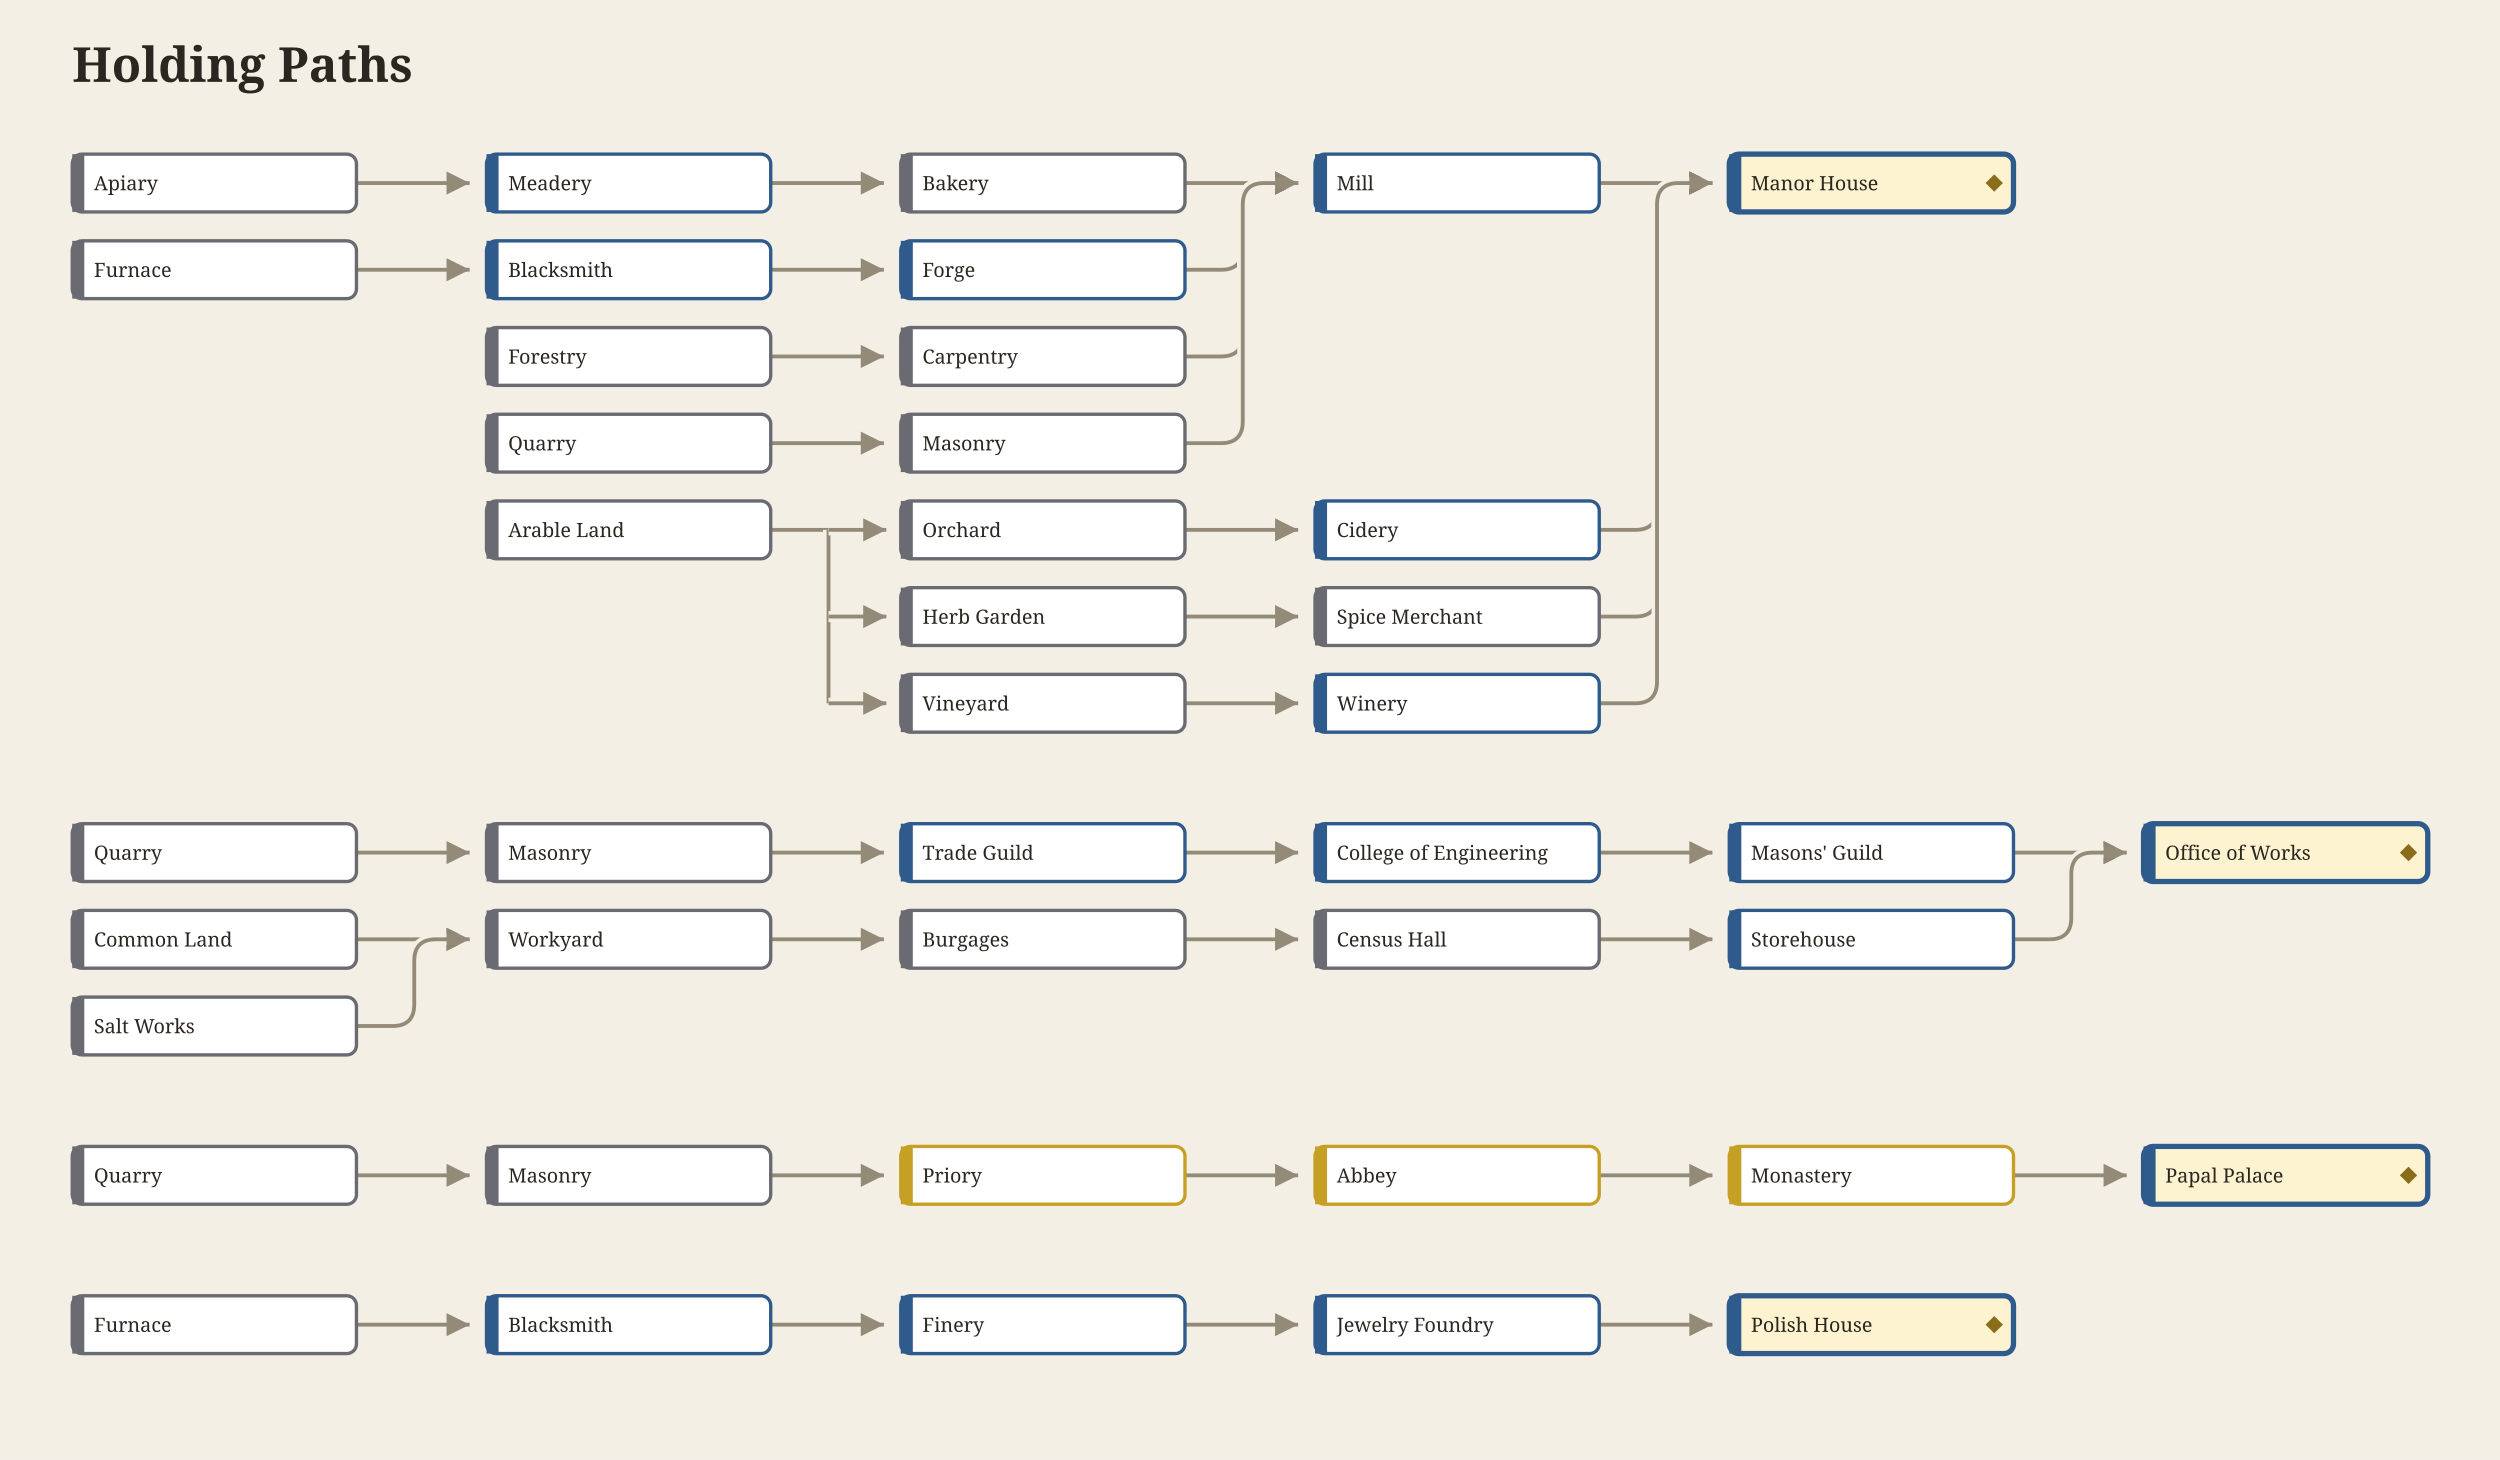
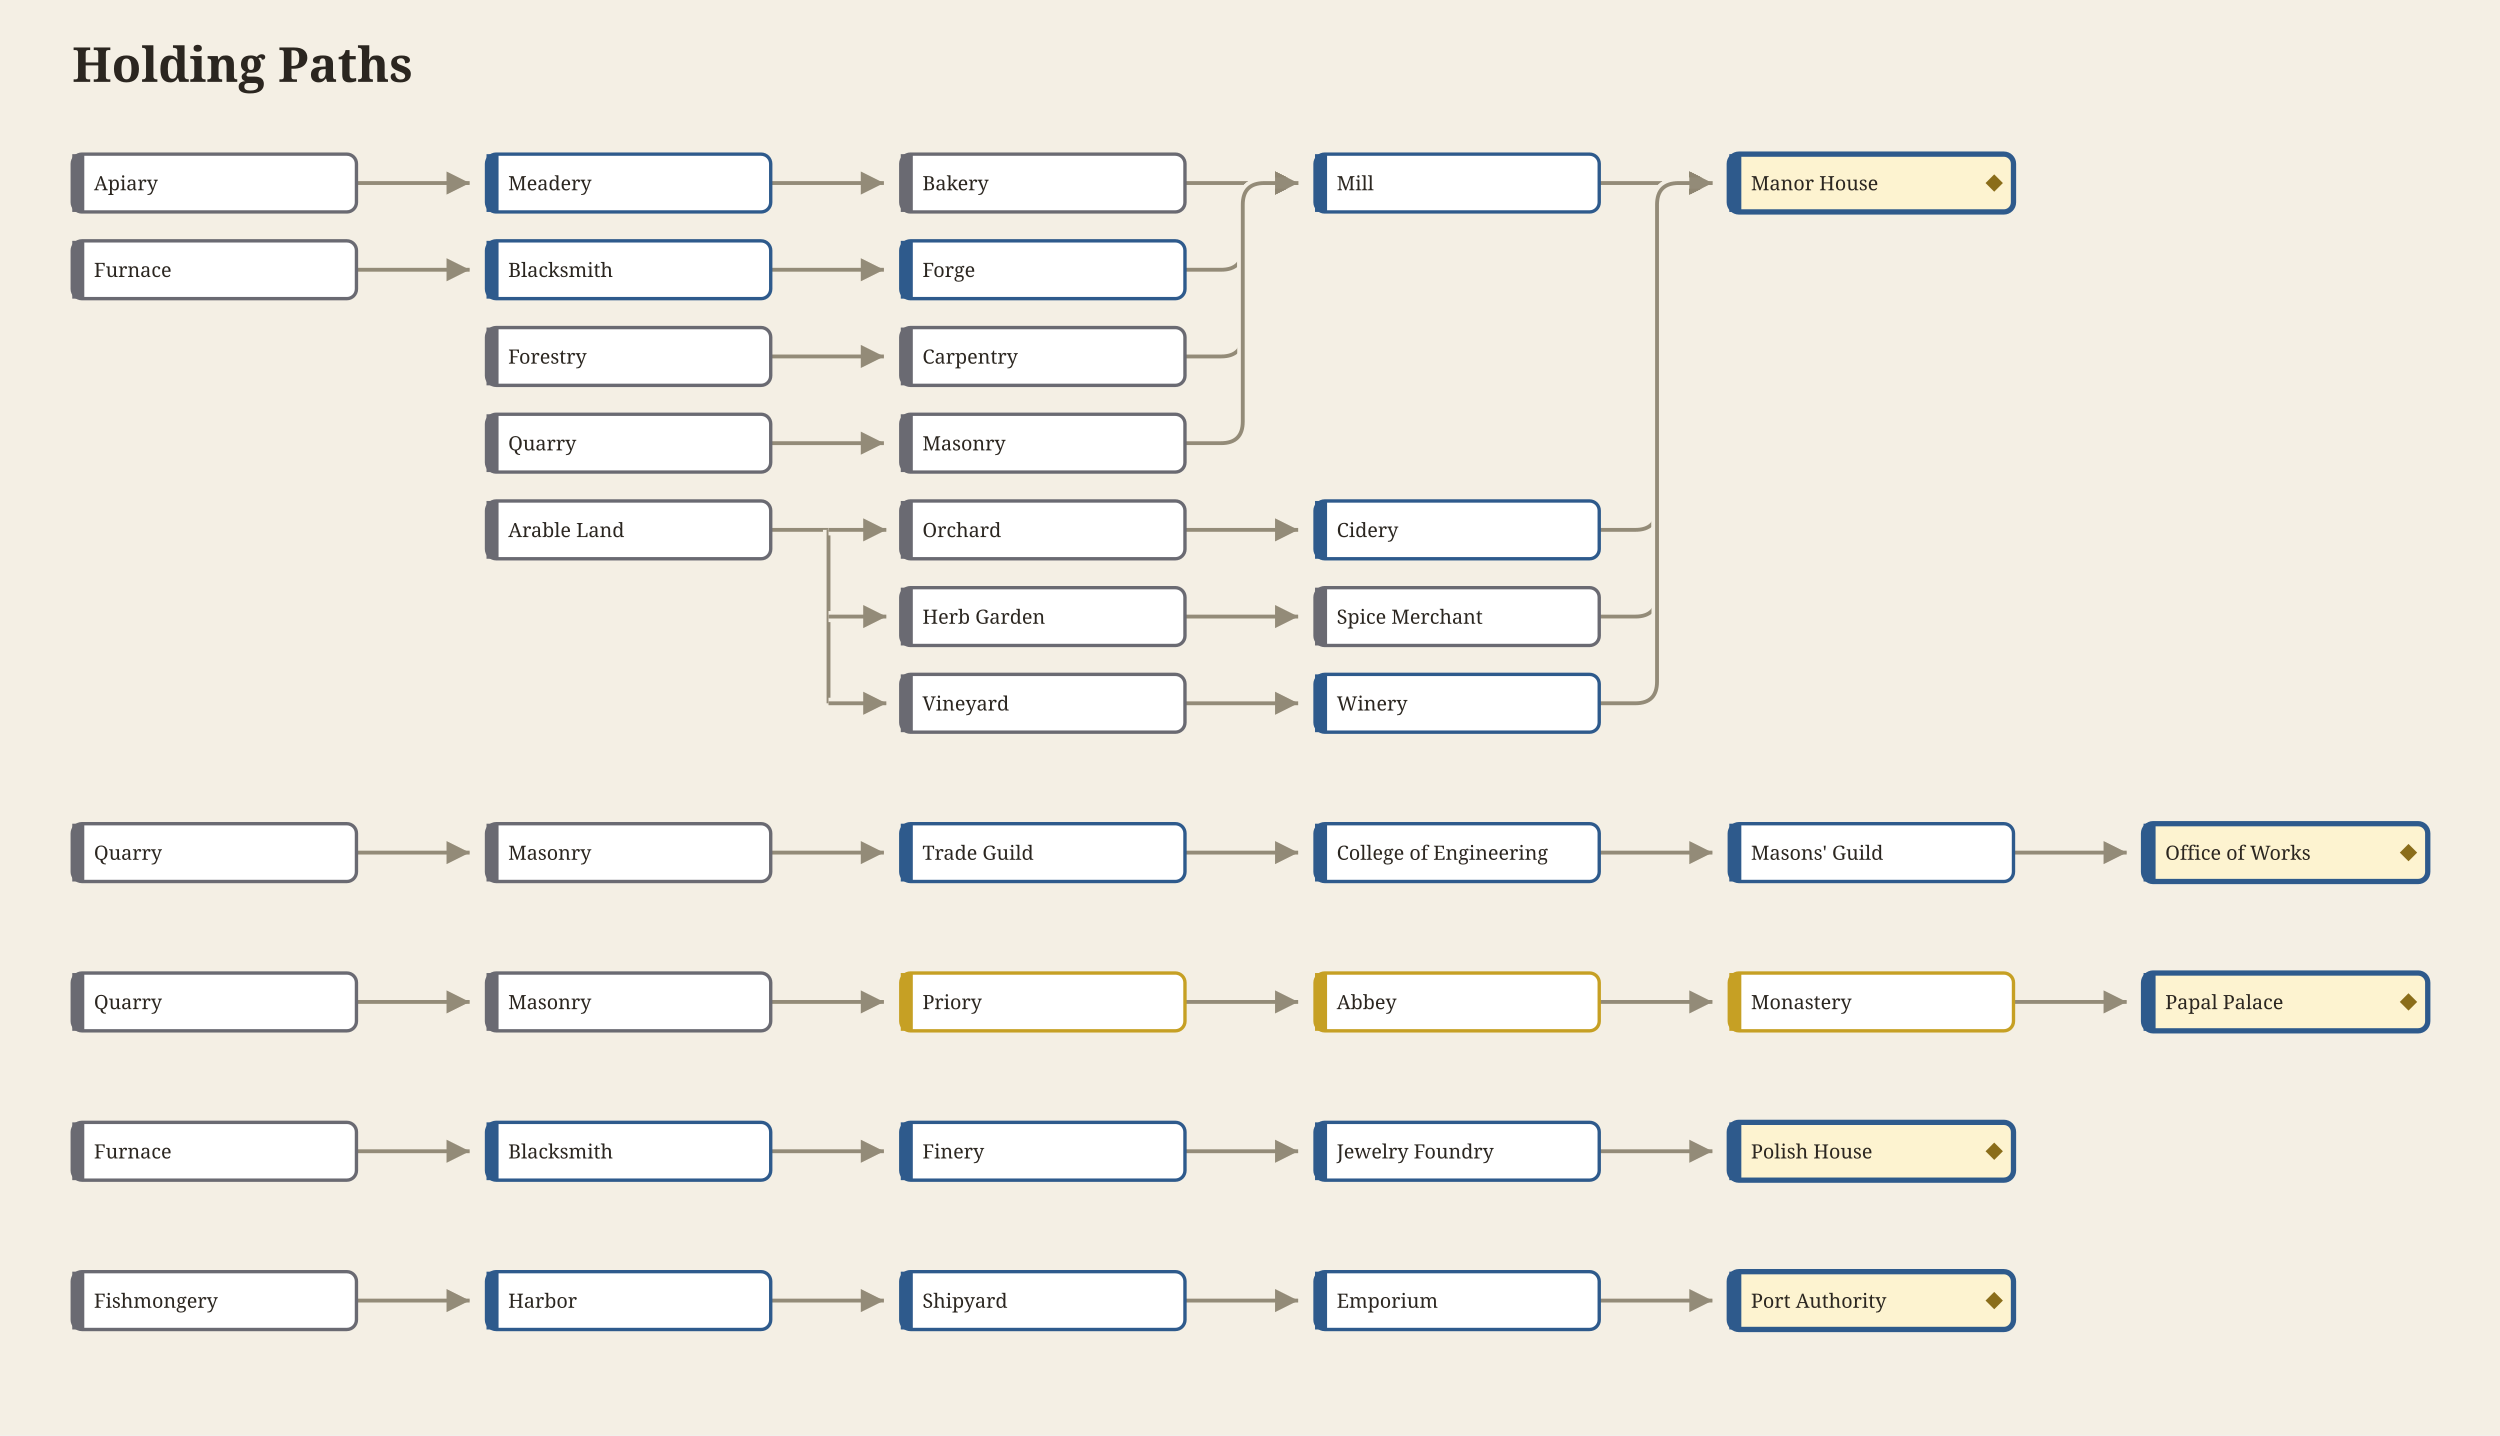
- <svg xmlns="http://www.w3.org/2000/svg" width="1038" height="606" viewBox="0 0 1038 606" font-family="Georgia, serif">
-   <rect width="1038" height="606" fill="#f4efe4" />
+ <svg xmlns="http://www.w3.org/2000/svg" width="1038" height="596" viewBox="0 0 1038 596" font-family="Georgia, serif">
+   <rect width="1038" height="596" fill="#f4efe4" />
  <defs>
    <marker id="arw-2E5A8C" markerWidth="7" markerHeight="7" refX="6" refY="3" orient="auto">
      <path d="M0,0 L6,3 L0,6 Z" fill="#2E5A8C" />
    </marker>
    <marker id="arw-9E2B25" markerWidth="7" markerHeight="7" refX="6" refY="3" orient="auto">
      <path d="M0,0 L6,3 L0,6 Z" fill="#9E2B25" />
    </marker>
    <marker id="arw-1c9c8c" markerWidth="7" markerHeight="7" refX="6" refY="3" orient="auto">
      <path d="M0,0 L6,3 L0,6 Z" fill="#1c9c8c" />
    </marker>
    <marker id="arw-C6A024" markerWidth="7" markerHeight="7" refX="6" refY="3" orient="auto">
      <path d="M0,0 L6,3 L0,6 Z" fill="#C6A024" />
    </marker>
    <marker id="arw-6A3D8F" markerWidth="7" markerHeight="7" refX="6" refY="3" orient="auto">
      <path d="M0,0 L6,3 L0,6 Z" fill="#6A3D8F" />
    </marker>
    <marker id="arw-CC6A1A" markerWidth="7" markerHeight="7" refX="6" refY="3" orient="auto">
      <path d="M0,0 L6,3 L0,6 Z" fill="#CC6A1A" />
    </marker>
    <marker id="arw-3a7d3a" markerWidth="7" markerHeight="7" refX="6" refY="3" orient="auto">
      <path d="M0,0 L6,3 L0,6 Z" fill="#3a7d3a" />
    </marker>
    <marker id="arw-b5347a" markerWidth="7" markerHeight="7" refX="6" refY="3" orient="auto">
      <path d="M0,0 L6,3 L0,6 Z" fill="#b5347a" />
    </marker>
    <marker id="arw-2b6f9e" markerWidth="7" markerHeight="7" refX="6" refY="3" orient="auto">
      <path d="M0,0 L6,3 L0,6 Z" fill="#2b6f9e" />
    </marker>
    <marker id="arw-8a6d1a" markerWidth="7" markerHeight="7" refX="6" refY="3" orient="auto">
      <path d="M0,0 L6,3 L0,6 Z" fill="#8a6d1a" />
    </marker>
    <marker id="arw-5f5647" markerWidth="7" markerHeight="7" refX="6" refY="3" orient="auto">
      <path d="M0,0 L6,3 L0,6 Z" fill="#5f5647" />
    </marker>
    <marker id="arw-7a2ea0" markerWidth="7" markerHeight="7" refX="6" refY="3" orient="auto">
      <path d="M0,0 L6,3 L0,6 Z" fill="#7a2ea0" />
    </marker>
    <marker id="arw-0f8a7e" markerWidth="7" markerHeight="7" refX="6" refY="3" orient="auto">
      <path d="M0,0 L6,3 L0,6 Z" fill="#0f8a7e" />
    </marker>
    <marker id="arw-a83232" markerWidth="7" markerHeight="7" refX="6" refY="3" orient="auto">
      <path d="M0,0 L6,3 L0,6 Z" fill="#a83232" />
    </marker>
    <marker id="arw-8f8672" markerWidth="7" markerHeight="7" refX="6" refY="3" orient="auto">
      <path d="M0,0 L6,3 L0,6 Z" fill="#8f8672" />
    </marker>
  </defs>
  <text x="30" y="34" font-size="20" font-weight="bold" fill="#2b2620">Holding Paths</text>
  <path d="M148,76 L195,76" fill="none" stroke="#f4efe4" stroke-width="4.6" opacity="1" />
  <path d="M148,76 L195,76" fill="none" stroke="#8f8672" stroke-width="1.6" opacity="0.95" marker-end="url(#arw-8f8672)" />
  <path d="M148,112 L195,112" fill="none" stroke="#f4efe4" stroke-width="4.6" opacity="1" />
  <path d="M148,112 L195,112" fill="none" stroke="#8f8672" stroke-width="1.6" opacity="0.95" marker-end="url(#arw-8f8672)" />
  <path d="M320,76 L367,76" fill="none" stroke="#f4efe4" stroke-width="4.6" opacity="1" />
  <path d="M320,76 L367,76" fill="none" stroke="#8f8672" stroke-width="1.6" opacity="0.95" marker-end="url(#arw-8f8672)" />
  <path d="M320,112 L367,112" fill="none" stroke="#f4efe4" stroke-width="4.6" opacity="1" />
  <path d="M320,112 L367,112" fill="none" stroke="#8f8672" stroke-width="1.6" opacity="0.95" marker-end="url(#arw-8f8672)" />
  <path d="M320,148 L367,148" fill="none" stroke="#f4efe4" stroke-width="4.6" opacity="1" />
  <path d="M320,148 L367,148" fill="none" stroke="#8f8672" stroke-width="1.6" opacity="0.95" marker-end="url(#arw-8f8672)" />
  <path d="M320,184 L367,184" fill="none" stroke="#f4efe4" stroke-width="4.6" opacity="1" />
  <path d="M320,184 L367,184" fill="none" stroke="#8f8672" stroke-width="1.6" opacity="0.95" marker-end="url(#arw-8f8672)" />
  <path d="M320,220 L344,220" fill="none" stroke="#f4efe4" stroke-width="4.6" opacity="1" />
  <path d="M320,220 L344,220" fill="none" stroke="#8f8672" stroke-width="1.6" opacity="0.95" />
  <path d="M344,220 L344,292" fill="none" stroke="#f4efe4" stroke-width="4.6" opacity="1" />
  <path d="M344,220 L344,292" fill="none" stroke="#8f8672" stroke-width="1.6" opacity="0.95" />
  <path d="M344,256 L368,256" fill="none" stroke="#f4efe4" stroke-width="4.6" opacity="1" />
  <path d="M344,256 L368,256" fill="none" stroke="#8f8672" stroke-width="1.6" opacity="0.95" marker-end="url(#arw-8f8672)" />
  <path d="M344,292 L368,292" fill="none" stroke="#f4efe4" stroke-width="4.6" opacity="1" />
  <path d="M344,292 L368,292" fill="none" stroke="#8f8672" stroke-width="1.6" opacity="0.95" marker-end="url(#arw-8f8672)" />
  <path d="M344,220 L368,220" fill="none" stroke="#f4efe4" stroke-width="4.6" opacity="1" />
  <path d="M344,220 L368,220" fill="none" stroke="#8f8672" stroke-width="1.6" opacity="0.95" marker-end="url(#arw-8f8672)" />
  <path d="M492,76 L539,76" fill="none" stroke="#f4efe4" stroke-width="4.6" opacity="1" />
  <path d="M492,76 L539,76" fill="none" stroke="#8f8672" stroke-width="1.6" opacity="0.95" marker-end="url(#arw-8f8672)" />
  <path d="M492,112 L507,112 Q516,112 516,103 L516,85 Q516,76 525,76 L539,76" fill="none" stroke="#f4efe4" stroke-width="4.6" opacity="1" />
  <path d="M492,112 L507,112 Q516,112 516,103 L516,85 Q516,76 525,76 L539,76" fill="none" stroke="#8f8672" stroke-width="1.6" opacity="0.95" marker-end="url(#arw-8f8672)" />
  <path d="M492,148 L507,148 Q516,148 516,139 L516,85 Q516,76 525,76 L539,76" fill="none" stroke="#f4efe4" stroke-width="4.6" opacity="1" />
  <path d="M492,148 L507,148 Q516,148 516,139 L516,85 Q516,76 525,76 L539,76" fill="none" stroke="#8f8672" stroke-width="1.6" opacity="0.95" marker-end="url(#arw-8f8672)" />
  <path d="M492,184 L507,184 Q516,184 516,175 L516,85 Q516,76 525,76 L539,76" fill="none" stroke="#f4efe4" stroke-width="4.6" opacity="1" />
  <path d="M492,184 L507,184 Q516,184 516,175 L516,85 Q516,76 525,76 L539,76" fill="none" stroke="#8f8672" stroke-width="1.6" opacity="0.95" marker-end="url(#arw-8f8672)" />
  <path d="M492,220 L539,220" fill="none" stroke="#f4efe4" stroke-width="4.6" opacity="1" />
  <path d="M492,220 L539,220" fill="none" stroke="#8f8672" stroke-width="1.6" opacity="0.95" marker-end="url(#arw-8f8672)" />
  <path d="M492,256 L539,256" fill="none" stroke="#f4efe4" stroke-width="4.6" opacity="1" />
  <path d="M492,256 L539,256" fill="none" stroke="#8f8672" stroke-width="1.6" opacity="0.95" marker-end="url(#arw-8f8672)" />
  <path d="M492,292 L539,292" fill="none" stroke="#f4efe4" stroke-width="4.6" opacity="1" />
  <path d="M492,292 L539,292" fill="none" stroke="#8f8672" stroke-width="1.6" opacity="0.95" marker-end="url(#arw-8f8672)" />
  <path d="M664,76 L711,76" fill="none" stroke="#f4efe4" stroke-width="4.6" opacity="1" />
  <path d="M664,76 L711,76" fill="none" stroke="#8f8672" stroke-width="1.6" opacity="0.95" marker-end="url(#arw-8f8672)" />
  <path d="M664,220 L679,220 Q688,220 688,211 L688,85 Q688,76 697,76 L711,76" fill="none" stroke="#f4efe4" stroke-width="4.6" opacity="1" />
  <path d="M664,220 L679,220 Q688,220 688,211 L688,85 Q688,76 697,76 L711,76" fill="none" stroke="#8f8672" stroke-width="1.6" opacity="0.95" marker-end="url(#arw-8f8672)" />
  <path d="M664,256 L679,256 Q688,256 688,247 L688,85 Q688,76 697,76 L711,76" fill="none" stroke="#f4efe4" stroke-width="4.6" opacity="1" />
  <path d="M664,256 L679,256 Q688,256 688,247 L688,85 Q688,76 697,76 L711,76" fill="none" stroke="#8f8672" stroke-width="1.6" opacity="0.95" marker-end="url(#arw-8f8672)" />
  <path d="M664,292 L679,292 Q688,292 688,283 L688,85 Q688,76 697,76 L711,76" fill="none" stroke="#f4efe4" stroke-width="4.6" opacity="1" />
  <path d="M664,292 L679,292 Q688,292 688,283 L688,85 Q688,76 697,76 L711,76" fill="none" stroke="#8f8672" stroke-width="1.6" opacity="0.95" marker-end="url(#arw-8f8672)" />
  <rect x="30" y="64" width="118" height="24" rx="4" fill="#ffffff" stroke="#6a6a72" stroke-width="1.4" />
  <rect x="30" y="64" width="5" height="24" fill="#6a6a72" />
  <text x="39" y="79" font-size="8.2" fill="#2b2620">Apiary</text>
  <rect x="30" y="100" width="118" height="24" rx="4" fill="#ffffff" stroke="#6a6a72" stroke-width="1.4" />
  <rect x="30" y="100" width="5" height="24" fill="#6a6a72" />
  <text x="39" y="115" font-size="8.2" fill="#2b2620">Furnace</text>
  <rect x="202" y="64" width="118" height="24" rx="4" fill="#ffffff" stroke="#2E5A8C" stroke-width="1.4" />
  <rect x="202" y="64" width="5" height="24" fill="#2E5A8C" />
  <text x="211" y="79" font-size="8.2" fill="#2b2620">Meadery</text>
  <rect x="202" y="100" width="118" height="24" rx="4" fill="#ffffff" stroke="#2E5A8C" stroke-width="1.4" />
  <rect x="202" y="100" width="5" height="24" fill="#2E5A8C" />
  <text x="211" y="115" font-size="8.2" fill="#2b2620">Blacksmith</text>
  <rect x="202" y="136" width="118" height="24" rx="4" fill="#ffffff" stroke="#6a6a72" stroke-width="1.4" />
  <rect x="202" y="136" width="5" height="24" fill="#6a6a72" />
  <text x="211" y="151" font-size="8.2" fill="#2b2620">Forestry</text>
  <rect x="202" y="172" width="118" height="24" rx="4" fill="#ffffff" stroke="#6a6a72" stroke-width="1.4" />
  <rect x="202" y="172" width="5" height="24" fill="#6a6a72" />
  <text x="211" y="187" font-size="8.2" fill="#2b2620">Quarry</text>
  <rect x="202" y="208" width="118" height="24" rx="4" fill="#ffffff" stroke="#6a6a72" stroke-width="1.4" />
  <rect x="202" y="208" width="5" height="24" fill="#6a6a72" />
  <text x="211" y="223" font-size="8.2" fill="#2b2620">Arable Land</text>
  <rect x="374" y="64" width="118" height="24" rx="4" fill="#ffffff" stroke="#6a6a72" stroke-width="1.4" />
  <rect x="374" y="64" width="5" height="24" fill="#6a6a72" />
  <text x="383" y="79" font-size="8.2" fill="#2b2620">Bakery</text>
  <rect x="374" y="100" width="118" height="24" rx="4" fill="#ffffff" stroke="#2E5A8C" stroke-width="1.4" />
  <rect x="374" y="100" width="5" height="24" fill="#2E5A8C" />
  <text x="383" y="115" font-size="8.2" fill="#2b2620">Forge</text>
  <rect x="374" y="136" width="118" height="24" rx="4" fill="#ffffff" stroke="#6a6a72" stroke-width="1.4" />
  <rect x="374" y="136" width="5" height="24" fill="#6a6a72" />
  <text x="383" y="151" font-size="8.2" fill="#2b2620">Carpentry</text>
  <rect x="374" y="172" width="118" height="24" rx="4" fill="#ffffff" stroke="#6a6a72" stroke-width="1.4" />
  <rect x="374" y="172" width="5" height="24" fill="#6a6a72" />
  <text x="383" y="187" font-size="8.2" fill="#2b2620">Masonry</text>
  <rect x="374" y="208" width="118" height="24" rx="4" fill="#ffffff" stroke="#6a6a72" stroke-width="1.4" />
  <rect x="374" y="208" width="5" height="24" fill="#6a6a72" />
  <text x="383" y="223" font-size="8.2" fill="#2b2620">Orchard</text>
  <rect x="374" y="244" width="118" height="24" rx="4" fill="#ffffff" stroke="#6a6a72" stroke-width="1.4" />
  <rect x="374" y="244" width="5" height="24" fill="#6a6a72" />
  <text x="383" y="259" font-size="8.2" fill="#2b2620">Herb Garden</text>
  <rect x="374" y="280" width="118" height="24" rx="4" fill="#ffffff" stroke="#6a6a72" stroke-width="1.4" />
  <rect x="374" y="280" width="5" height="24" fill="#6a6a72" />
  <text x="383" y="295" font-size="8.2" fill="#2b2620">Vineyard</text>
  <rect x="546" y="64" width="118" height="24" rx="4" fill="#ffffff" stroke="#2E5A8C" stroke-width="1.4" />
  <rect x="546" y="64" width="5" height="24" fill="#2E5A8C" />
  <text x="555" y="79" font-size="8.2" fill="#2b2620">Mill</text>
  <rect x="546" y="208" width="118" height="24" rx="4" fill="#ffffff" stroke="#2E5A8C" stroke-width="1.4" />
  <rect x="546" y="208" width="5" height="24" fill="#2E5A8C" />
  <text x="555" y="223" font-size="8.2" fill="#2b2620">Cidery</text>
  <rect x="546" y="244" width="118" height="24" rx="4" fill="#ffffff" stroke="#6a6a72" stroke-width="1.4" />
  <rect x="546" y="244" width="5" height="24" fill="#6a6a72" />
  <text x="555" y="259" font-size="8.2" fill="#2b2620">Spice Merchant</text>
  <rect x="546" y="280" width="118" height="24" rx="4" fill="#ffffff" stroke="#2E5A8C" stroke-width="1.4" />
  <rect x="546" y="280" width="5" height="24" fill="#2E5A8C" />
  <text x="555" y="295" font-size="8.2" fill="#2b2620">Winery</text>
  <rect x="718" y="64" width="118" height="24" rx="4" fill="#fdf3d0" stroke="#2E5A8C" stroke-width="2.2" />
  <rect x="718" y="64" width="5" height="24" fill="#2E5A8C" />
  <text x="727" y="79" font-size="8.2" fill="#2b2620">Manor House</text>
  <polygon points="828.0,72.4 831.6,76.0 828.0,79.6 824.4,76.0" fill="#8a6d1a" />
  <path d="M148,354 L195,354" fill="none" stroke="#f4efe4" stroke-width="4.6" opacity="1" />
  <path d="M148,354 L195,354" fill="none" stroke="#8f8672" stroke-width="1.6" opacity="0.95" marker-end="url(#arw-8f8672)" />
-   <path d="M148,390 L195,390" fill="none" stroke="#f4efe4" stroke-width="4.6" opacity="1" />
-   <path d="M148,390 L195,390" fill="none" stroke="#8f8672" stroke-width="1.6" opacity="0.95" marker-end="url(#arw-8f8672)" />
-   <path d="M148,426 L163,426 Q172,426 172,417 L172,399 Q172,390 181,390 L195,390" fill="none" stroke="#f4efe4" stroke-width="4.6" opacity="1" />
-   <path d="M148,426 L163,426 Q172,426 172,417 L172,399 Q172,390 181,390 L195,390" fill="none" stroke="#8f8672" stroke-width="1.6" opacity="0.95" marker-end="url(#arw-8f8672)" />
  <path d="M320,354 L367,354" fill="none" stroke="#f4efe4" stroke-width="4.6" opacity="1" />
  <path d="M320,354 L367,354" fill="none" stroke="#8f8672" stroke-width="1.6" opacity="0.95" marker-end="url(#arw-8f8672)" />
-   <path d="M320,390 L367,390" fill="none" stroke="#f4efe4" stroke-width="4.6" opacity="1" />
-   <path d="M320,390 L367,390" fill="none" stroke="#8f8672" stroke-width="1.6" opacity="0.95" marker-end="url(#arw-8f8672)" />
  <path d="M492,354 L539,354" fill="none" stroke="#f4efe4" stroke-width="4.6" opacity="1" />
  <path d="M492,354 L539,354" fill="none" stroke="#8f8672" stroke-width="1.6" opacity="0.95" marker-end="url(#arw-8f8672)" />
-   <path d="M492,390 L539,390" fill="none" stroke="#f4efe4" stroke-width="4.6" opacity="1" />
-   <path d="M492,390 L539,390" fill="none" stroke="#8f8672" stroke-width="1.6" opacity="0.95" marker-end="url(#arw-8f8672)" />
  <path d="M664,354 L711,354" fill="none" stroke="#f4efe4" stroke-width="4.6" opacity="1" />
  <path d="M664,354 L711,354" fill="none" stroke="#8f8672" stroke-width="1.6" opacity="0.95" marker-end="url(#arw-8f8672)" />
-   <path d="M664,390 L711,390" fill="none" stroke="#f4efe4" stroke-width="4.6" opacity="1" />
-   <path d="M664,390 L711,390" fill="none" stroke="#8f8672" stroke-width="1.6" opacity="0.95" marker-end="url(#arw-8f8672)" />
  <path d="M836,354 L883,354" fill="none" stroke="#f4efe4" stroke-width="4.6" opacity="1" />
  <path d="M836,354 L883,354" fill="none" stroke="#8f8672" stroke-width="1.6" opacity="0.95" marker-end="url(#arw-8f8672)" />
-   <path d="M836,390 L851,390 Q860,390 860,381 L860,363 Q860,354 869,354 L883,354" fill="none" stroke="#f4efe4" stroke-width="4.6" opacity="1" />
-   <path d="M836,390 L851,390 Q860,390 860,381 L860,363 Q860,354 869,354 L883,354" fill="none" stroke="#8f8672" stroke-width="1.6" opacity="0.95" marker-end="url(#arw-8f8672)" />
  <rect x="30" y="342" width="118" height="24" rx="4" fill="#ffffff" stroke="#6a6a72" stroke-width="1.4" />
  <rect x="30" y="342" width="5" height="24" fill="#6a6a72" />
  <text x="39" y="357" font-size="8.2" fill="#2b2620">Quarry</text>
-   <rect x="30" y="378" width="118" height="24" rx="4" fill="#ffffff" stroke="#6a6a72" stroke-width="1.4" />
-   <rect x="30" y="378" width="5" height="24" fill="#6a6a72" />
-   <text x="39" y="393" font-size="8.2" fill="#2b2620">Common Land</text>
-   <rect x="30" y="414" width="118" height="24" rx="4" fill="#ffffff" stroke="#6a6a72" stroke-width="1.4" />
-   <rect x="30" y="414" width="5" height="24" fill="#6a6a72" />
-   <text x="39" y="429" font-size="8.2" fill="#2b2620">Salt Works</text>
  <rect x="202" y="342" width="118" height="24" rx="4" fill="#ffffff" stroke="#6a6a72" stroke-width="1.4" />
  <rect x="202" y="342" width="5" height="24" fill="#6a6a72" />
  <text x="211" y="357" font-size="8.2" fill="#2b2620">Masonry</text>
-   <rect x="202" y="378" width="118" height="24" rx="4" fill="#ffffff" stroke="#6a6a72" stroke-width="1.4" />
-   <rect x="202" y="378" width="5" height="24" fill="#6a6a72" />
-   <text x="211" y="393" font-size="8.2" fill="#2b2620">Workyard</text>
  <rect x="374" y="342" width="118" height="24" rx="4" fill="#ffffff" stroke="#2E5A8C" stroke-width="1.4" />
  <rect x="374" y="342" width="5" height="24" fill="#2E5A8C" />
  <text x="383" y="357" font-size="8.2" fill="#2b2620">Trade Guild</text>
-   <rect x="374" y="378" width="118" height="24" rx="4" fill="#ffffff" stroke="#6a6a72" stroke-width="1.4" />
-   <rect x="374" y="378" width="5" height="24" fill="#6a6a72" />
-   <text x="383" y="393" font-size="8.2" fill="#2b2620">Burgages</text>
  <rect x="546" y="342" width="118" height="24" rx="4" fill="#ffffff" stroke="#2E5A8C" stroke-width="1.4" />
  <rect x="546" y="342" width="5" height="24" fill="#2E5A8C" />
  <text x="555" y="357" font-size="8.2" fill="#2b2620">College of Engineering</text>
-   <rect x="546" y="378" width="118" height="24" rx="4" fill="#ffffff" stroke="#6a6a72" stroke-width="1.4" />
-   <rect x="546" y="378" width="5" height="24" fill="#6a6a72" />
-   <text x="555" y="393" font-size="8.2" fill="#2b2620">Census Hall</text>
  <rect x="718" y="342" width="118" height="24" rx="4" fill="#ffffff" stroke="#2E5A8C" stroke-width="1.4" />
  <rect x="718" y="342" width="5" height="24" fill="#2E5A8C" />
  <text x="727" y="357" font-size="8.2" fill="#2b2620">Masons' Guild</text>
-   <rect x="718" y="378" width="118" height="24" rx="4" fill="#ffffff" stroke="#2E5A8C" stroke-width="1.4" />
-   <rect x="718" y="378" width="5" height="24" fill="#2E5A8C" />
-   <text x="727" y="393" font-size="8.2" fill="#2b2620">Storehouse</text>
  <rect x="890" y="342" width="118" height="24" rx="4" fill="#fdf3d0" stroke="#2E5A8C" stroke-width="2.2" />
  <rect x="890" y="342" width="5" height="24" fill="#2E5A8C" />
  <text x="899" y="357" font-size="8.2" fill="#2b2620">Office of Works</text>
  <polygon points="1000.0,350.4 1003.6,354.0 1000.0,357.6 996.4,354.0" fill="#8a6d1a" />
-   <path d="M148,488 L195,488" fill="none" stroke="#f4efe4" stroke-width="4.6" opacity="1" />
-   <path d="M148,488 L195,488" fill="none" stroke="#8f8672" stroke-width="1.6" opacity="0.95" marker-end="url(#arw-8f8672)" />
-   <path d="M320,488 L367,488" fill="none" stroke="#f4efe4" stroke-width="4.6" opacity="1" />
-   <path d="M320,488 L367,488" fill="none" stroke="#8f8672" stroke-width="1.6" opacity="0.95" marker-end="url(#arw-8f8672)" />
-   <path d="M492,488 L539,488" fill="none" stroke="#f4efe4" stroke-width="4.6" opacity="1" />
-   <path d="M492,488 L539,488" fill="none" stroke="#8f8672" stroke-width="1.6" opacity="0.95" marker-end="url(#arw-8f8672)" />
-   <path d="M664,488 L711,488" fill="none" stroke="#f4efe4" stroke-width="4.6" opacity="1" />
-   <path d="M664,488 L711,488" fill="none" stroke="#8f8672" stroke-width="1.6" opacity="0.95" marker-end="url(#arw-8f8672)" />
-   <path d="M836,488 L883,488" fill="none" stroke="#f4efe4" stroke-width="4.6" opacity="1" />
-   <path d="M836,488 L883,488" fill="none" stroke="#8f8672" stroke-width="1.6" opacity="0.95" marker-end="url(#arw-8f8672)" />
-   <rect x="30" y="476" width="118" height="24" rx="4" fill="#ffffff" stroke="#6a6a72" stroke-width="1.4" />
-   <rect x="30" y="476" width="5" height="24" fill="#6a6a72" />
-   <text x="39" y="491" font-size="8.2" fill="#2b2620">Quarry</text>
-   <rect x="202" y="476" width="118" height="24" rx="4" fill="#ffffff" stroke="#6a6a72" stroke-width="1.4" />
-   <rect x="202" y="476" width="5" height="24" fill="#6a6a72" />
-   <text x="211" y="491" font-size="8.2" fill="#2b2620">Masonry</text>
-   <rect x="374" y="476" width="118" height="24" rx="4" fill="#ffffff" stroke="#C6A024" stroke-width="1.4" />
-   <rect x="374" y="476" width="5" height="24" fill="#C6A024" />
-   <text x="383" y="491" font-size="8.2" fill="#2b2620">Priory</text>
-   <rect x="546" y="476" width="118" height="24" rx="4" fill="#ffffff" stroke="#C6A024" stroke-width="1.4" />
-   <rect x="546" y="476" width="5" height="24" fill="#C6A024" />
-   <text x="555" y="491" font-size="8.2" fill="#2b2620">Abbey</text>
-   <rect x="718" y="476" width="118" height="24" rx="4" fill="#ffffff" stroke="#C6A024" stroke-width="1.4" />
-   <rect x="718" y="476" width="5" height="24" fill="#C6A024" />
-   <text x="727" y="491" font-size="8.2" fill="#2b2620">Monastery</text>
-   <rect x="890" y="476" width="118" height="24" rx="4" fill="#fdf3d0" stroke="#2E5A8C" stroke-width="2.2" />
-   <rect x="890" y="476" width="5" height="24" fill="#2E5A8C" />
-   <text x="899" y="491" font-size="8.2" fill="#2b2620">Papal Palace</text>
-   <polygon points="1000.0,484.4 1003.6,488.0 1000.0,491.6 996.4,488.0" fill="#8a6d1a" />
-   <path d="M148,550 L195,550" fill="none" stroke="#f4efe4" stroke-width="4.6" opacity="1" />
-   <path d="M148,550 L195,550" fill="none" stroke="#8f8672" stroke-width="1.6" opacity="0.95" marker-end="url(#arw-8f8672)" />
-   <path d="M320,550 L367,550" fill="none" stroke="#f4efe4" stroke-width="4.6" opacity="1" />
-   <path d="M320,550 L367,550" fill="none" stroke="#8f8672" stroke-width="1.6" opacity="0.95" marker-end="url(#arw-8f8672)" />
-   <path d="M492,550 L539,550" fill="none" stroke="#f4efe4" stroke-width="4.6" opacity="1" />
-   <path d="M492,550 L539,550" fill="none" stroke="#8f8672" stroke-width="1.6" opacity="0.95" marker-end="url(#arw-8f8672)" />
-   <path d="M664,550 L711,550" fill="none" stroke="#f4efe4" stroke-width="4.6" opacity="1" />
-   <path d="M664,550 L711,550" fill="none" stroke="#8f8672" stroke-width="1.6" opacity="0.95" marker-end="url(#arw-8f8672)" />
-   <rect x="30" y="538" width="118" height="24" rx="4" fill="#ffffff" stroke="#6a6a72" stroke-width="1.4" />
-   <rect x="30" y="538" width="5" height="24" fill="#6a6a72" />
-   <text x="39" y="553" font-size="8.2" fill="#2b2620">Furnace</text>
-   <rect x="202" y="538" width="118" height="24" rx="4" fill="#ffffff" stroke="#2E5A8C" stroke-width="1.4" />
-   <rect x="202" y="538" width="5" height="24" fill="#2E5A8C" />
-   <text x="211" y="553" font-size="8.2" fill="#2b2620">Blacksmith</text>
-   <rect x="374" y="538" width="118" height="24" rx="4" fill="#ffffff" stroke="#2E5A8C" stroke-width="1.4" />
-   <rect x="374" y="538" width="5" height="24" fill="#2E5A8C" />
-   <text x="383" y="553" font-size="8.2" fill="#2b2620">Finery</text>
-   <rect x="546" y="538" width="118" height="24" rx="4" fill="#ffffff" stroke="#2E5A8C" stroke-width="1.4" />
-   <rect x="546" y="538" width="5" height="24" fill="#2E5A8C" />
-   <text x="555" y="553" font-size="8.2" fill="#2b2620">Jewelry Foundry</text>
-   <rect x="718" y="538" width="118" height="24" rx="4" fill="#fdf3d0" stroke="#2E5A8C" stroke-width="2.2" />
-   <rect x="718" y="538" width="5" height="24" fill="#2E5A8C" />
-   <text x="727" y="553" font-size="8.2" fill="#2b2620">Polish House</text>
-   <polygon points="828.0,546.4 831.6,550.0 828.0,553.6 824.4,550.0" fill="#8a6d1a" />
+   <path d="M148,416 L195,416" fill="none" stroke="#f4efe4" stroke-width="4.6" opacity="1" />
+   <path d="M148,416 L195,416" fill="none" stroke="#8f8672" stroke-width="1.6" opacity="0.95" marker-end="url(#arw-8f8672)" />
+   <path d="M320,416 L367,416" fill="none" stroke="#f4efe4" stroke-width="4.6" opacity="1" />
+   <path d="M320,416 L367,416" fill="none" stroke="#8f8672" stroke-width="1.6" opacity="0.95" marker-end="url(#arw-8f8672)" />
+   <path d="M492,416 L539,416" fill="none" stroke="#f4efe4" stroke-width="4.6" opacity="1" />
+   <path d="M492,416 L539,416" fill="none" stroke="#8f8672" stroke-width="1.6" opacity="0.95" marker-end="url(#arw-8f8672)" />
+   <path d="M664,416 L711,416" fill="none" stroke="#f4efe4" stroke-width="4.6" opacity="1" />
+   <path d="M664,416 L711,416" fill="none" stroke="#8f8672" stroke-width="1.6" opacity="0.95" marker-end="url(#arw-8f8672)" />
+   <path d="M836,416 L883,416" fill="none" stroke="#f4efe4" stroke-width="4.6" opacity="1" />
+   <path d="M836,416 L883,416" fill="none" stroke="#8f8672" stroke-width="1.6" opacity="0.95" marker-end="url(#arw-8f8672)" />
+   <rect x="30" y="404" width="118" height="24" rx="4" fill="#ffffff" stroke="#6a6a72" stroke-width="1.4" />
+   <rect x="30" y="404" width="5" height="24" fill="#6a6a72" />
+   <text x="39" y="419" font-size="8.2" fill="#2b2620">Quarry</text>
+   <rect x="202" y="404" width="118" height="24" rx="4" fill="#ffffff" stroke="#6a6a72" stroke-width="1.4" />
+   <rect x="202" y="404" width="5" height="24" fill="#6a6a72" />
+   <text x="211" y="419" font-size="8.2" fill="#2b2620">Masonry</text>
+   <rect x="374" y="404" width="118" height="24" rx="4" fill="#ffffff" stroke="#C6A024" stroke-width="1.4" />
+   <rect x="374" y="404" width="5" height="24" fill="#C6A024" />
+   <text x="383" y="419" font-size="8.2" fill="#2b2620">Priory</text>
+   <rect x="546" y="404" width="118" height="24" rx="4" fill="#ffffff" stroke="#C6A024" stroke-width="1.4" />
+   <rect x="546" y="404" width="5" height="24" fill="#C6A024" />
+   <text x="555" y="419" font-size="8.2" fill="#2b2620">Abbey</text>
+   <rect x="718" y="404" width="118" height="24" rx="4" fill="#ffffff" stroke="#C6A024" stroke-width="1.4" />
+   <rect x="718" y="404" width="5" height="24" fill="#C6A024" />
+   <text x="727" y="419" font-size="8.2" fill="#2b2620">Monastery</text>
+   <rect x="890" y="404" width="118" height="24" rx="4" fill="#fdf3d0" stroke="#2E5A8C" stroke-width="2.2" />
+   <rect x="890" y="404" width="5" height="24" fill="#2E5A8C" />
+   <text x="899" y="419" font-size="8.2" fill="#2b2620">Papal Palace</text>
+   <polygon points="1000.0,412.4 1003.6,416.0 1000.0,419.6 996.4,416.0" fill="#8a6d1a" />
+   <path d="M148,478 L195,478" fill="none" stroke="#f4efe4" stroke-width="4.6" opacity="1" />
+   <path d="M148,478 L195,478" fill="none" stroke="#8f8672" stroke-width="1.6" opacity="0.95" marker-end="url(#arw-8f8672)" />
+   <path d="M320,478 L367,478" fill="none" stroke="#f4efe4" stroke-width="4.6" opacity="1" />
+   <path d="M320,478 L367,478" fill="none" stroke="#8f8672" stroke-width="1.6" opacity="0.95" marker-end="url(#arw-8f8672)" />
+   <path d="M492,478 L539,478" fill="none" stroke="#f4efe4" stroke-width="4.6" opacity="1" />
+   <path d="M492,478 L539,478" fill="none" stroke="#8f8672" stroke-width="1.6" opacity="0.95" marker-end="url(#arw-8f8672)" />
+   <path d="M664,478 L711,478" fill="none" stroke="#f4efe4" stroke-width="4.6" opacity="1" />
+   <path d="M664,478 L711,478" fill="none" stroke="#8f8672" stroke-width="1.6" opacity="0.95" marker-end="url(#arw-8f8672)" />
+   <rect x="30" y="466" width="118" height="24" rx="4" fill="#ffffff" stroke="#6a6a72" stroke-width="1.4" />
+   <rect x="30" y="466" width="5" height="24" fill="#6a6a72" />
+   <text x="39" y="481" font-size="8.2" fill="#2b2620">Furnace</text>
+   <rect x="202" y="466" width="118" height="24" rx="4" fill="#ffffff" stroke="#2E5A8C" stroke-width="1.4" />
+   <rect x="202" y="466" width="5" height="24" fill="#2E5A8C" />
+   <text x="211" y="481" font-size="8.2" fill="#2b2620">Blacksmith</text>
+   <rect x="374" y="466" width="118" height="24" rx="4" fill="#ffffff" stroke="#2E5A8C" stroke-width="1.4" />
+   <rect x="374" y="466" width="5" height="24" fill="#2E5A8C" />
+   <text x="383" y="481" font-size="8.2" fill="#2b2620">Finery</text>
+   <rect x="546" y="466" width="118" height="24" rx="4" fill="#ffffff" stroke="#2E5A8C" stroke-width="1.4" />
+   <rect x="546" y="466" width="5" height="24" fill="#2E5A8C" />
+   <text x="555" y="481" font-size="8.2" fill="#2b2620">Jewelry Foundry</text>
+   <rect x="718" y="466" width="118" height="24" rx="4" fill="#fdf3d0" stroke="#2E5A8C" stroke-width="2.2" />
+   <rect x="718" y="466" width="5" height="24" fill="#2E5A8C" />
+   <text x="727" y="481" font-size="8.2" fill="#2b2620">Polish House</text>
+   <polygon points="828.0,474.4 831.6,478.0 828.0,481.6 824.4,478.0" fill="#8a6d1a" />
+   <path d="M148,540 L195,540" fill="none" stroke="#f4efe4" stroke-width="4.6" opacity="1" />
+   <path d="M148,540 L195,540" fill="none" stroke="#8f8672" stroke-width="1.6" opacity="0.95" marker-end="url(#arw-8f8672)" />
+   <path d="M320,540 L367,540" fill="none" stroke="#f4efe4" stroke-width="4.6" opacity="1" />
+   <path d="M320,540 L367,540" fill="none" stroke="#8f8672" stroke-width="1.6" opacity="0.95" marker-end="url(#arw-8f8672)" />
+   <path d="M492,540 L539,540" fill="none" stroke="#f4efe4" stroke-width="4.6" opacity="1" />
+   <path d="M492,540 L539,540" fill="none" stroke="#8f8672" stroke-width="1.6" opacity="0.95" marker-end="url(#arw-8f8672)" />
+   <path d="M664,540 L711,540" fill="none" stroke="#f4efe4" stroke-width="4.6" opacity="1" />
+   <path d="M664,540 L711,540" fill="none" stroke="#8f8672" stroke-width="1.6" opacity="0.95" marker-end="url(#arw-8f8672)" />
+   <rect x="30" y="528" width="118" height="24" rx="4" fill="#ffffff" stroke="#6a6a72" stroke-width="1.4" />
+   <rect x="30" y="528" width="5" height="24" fill="#6a6a72" />
+   <text x="39" y="543" font-size="8.2" fill="#2b2620">Fishmongery</text>
+   <rect x="202" y="528" width="118" height="24" rx="4" fill="#ffffff" stroke="#2E5A8C" stroke-width="1.4" />
+   <rect x="202" y="528" width="5" height="24" fill="#2E5A8C" />
+   <text x="211" y="543" font-size="8.2" fill="#2b2620">Harbor</text>
+   <rect x="374" y="528" width="118" height="24" rx="4" fill="#ffffff" stroke="#2E5A8C" stroke-width="1.4" />
+   <rect x="374" y="528" width="5" height="24" fill="#2E5A8C" />
+   <text x="383" y="543" font-size="8.2" fill="#2b2620">Shipyard</text>
+   <rect x="546" y="528" width="118" height="24" rx="4" fill="#ffffff" stroke="#2E5A8C" stroke-width="1.4" />
+   <rect x="546" y="528" width="5" height="24" fill="#2E5A8C" />
+   <text x="555" y="543" font-size="8.2" fill="#2b2620">Emporium</text>
+   <rect x="718" y="528" width="118" height="24" rx="4" fill="#fdf3d0" stroke="#2E5A8C" stroke-width="2.2" />
+   <rect x="718" y="528" width="5" height="24" fill="#2E5A8C" />
+   <text x="727" y="543" font-size="8.2" fill="#2b2620">Port Authority</text>
+   <polygon points="828.0,536.4 831.6,540.0 828.0,543.6 824.4,540.0" fill="#8a6d1a" />
</svg>
